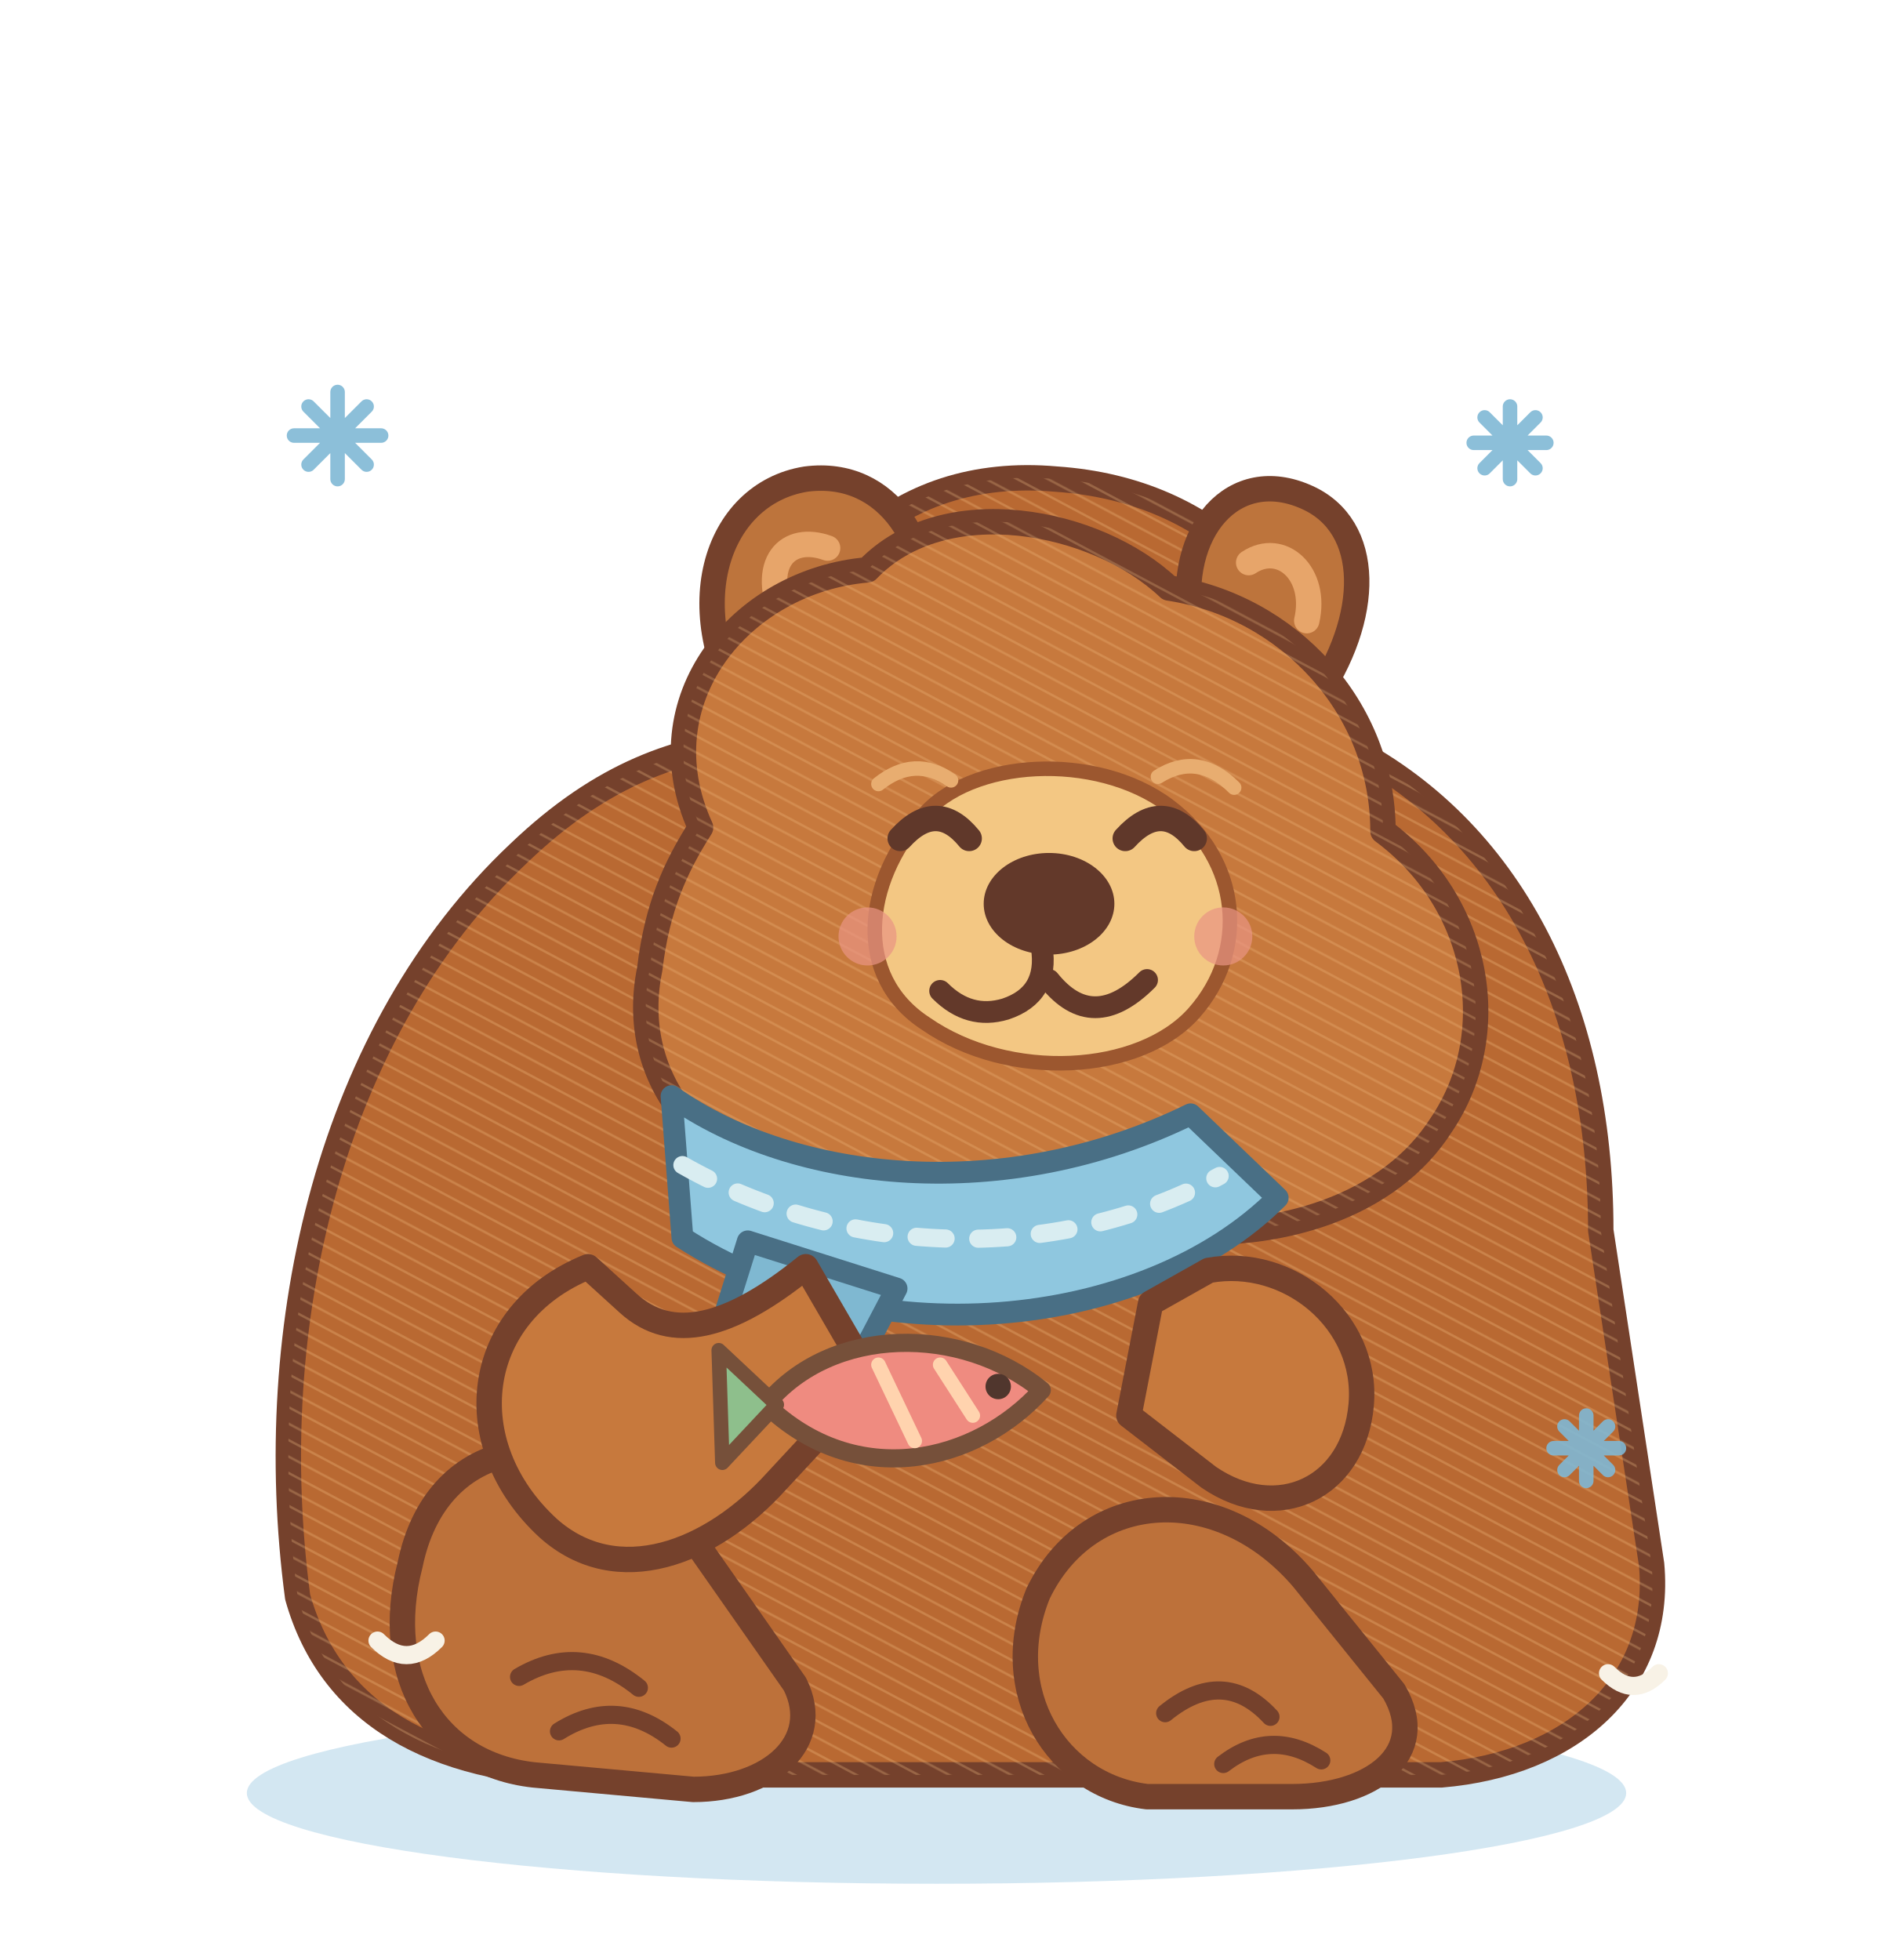
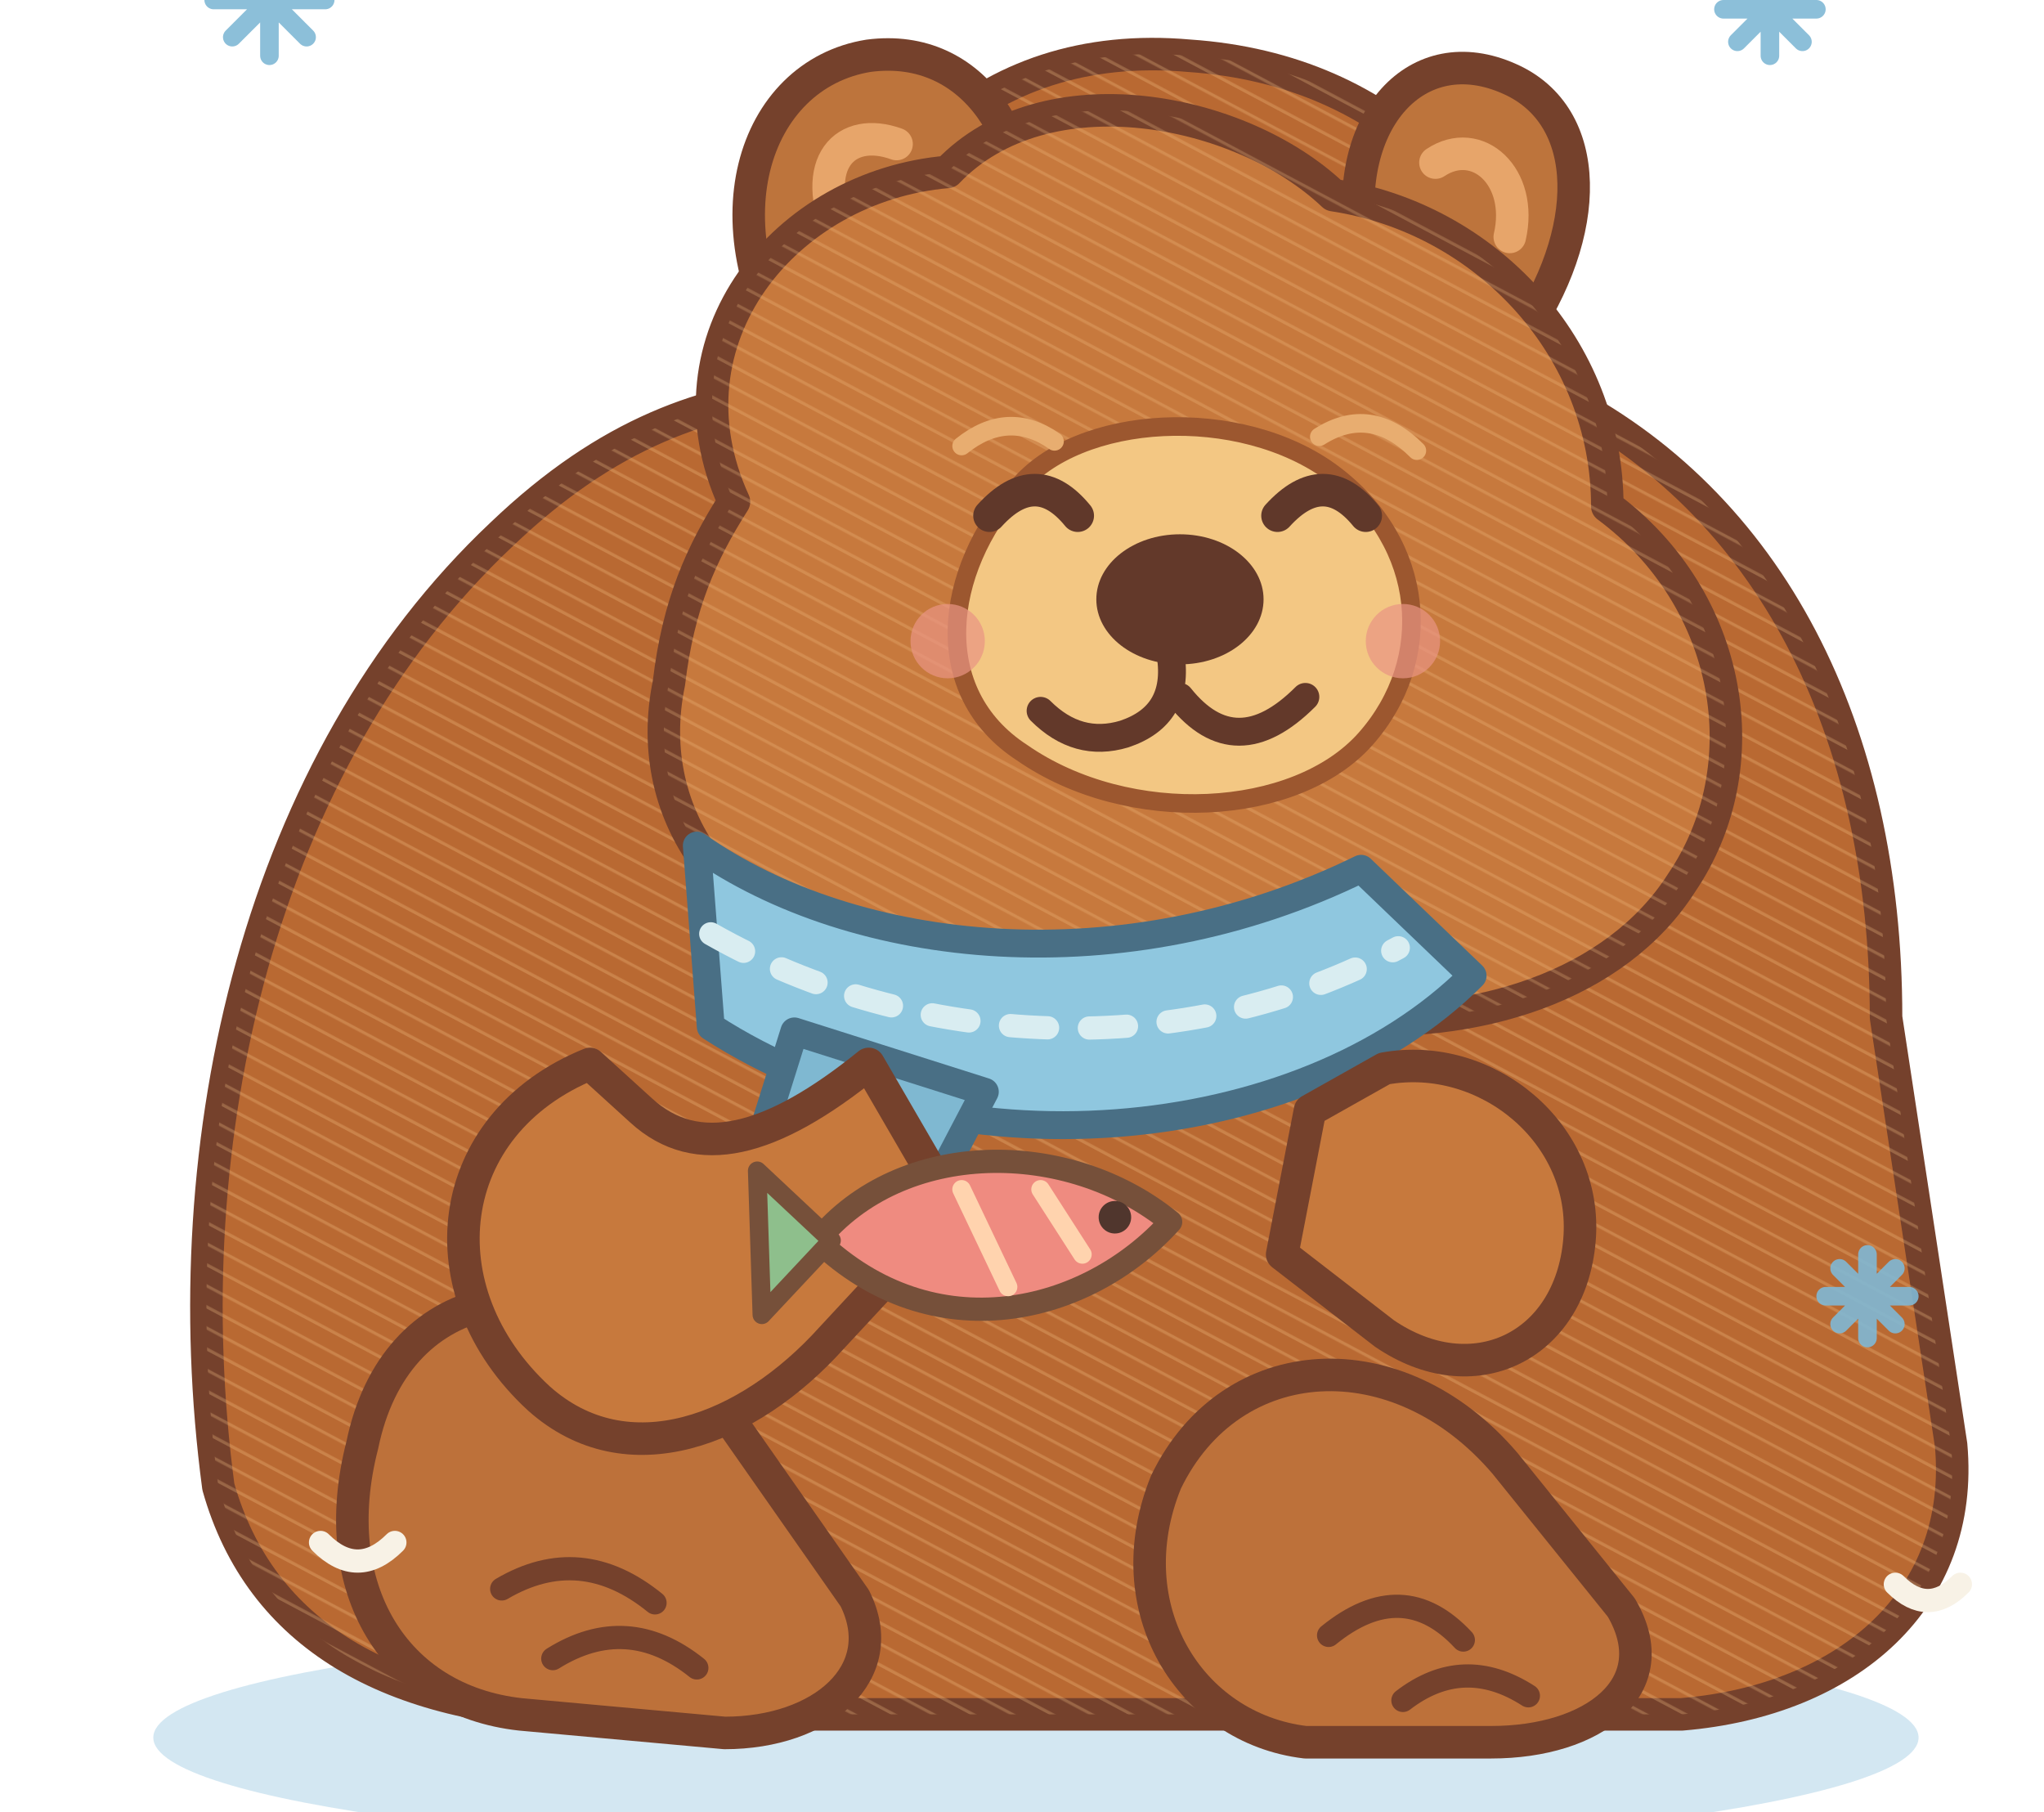
- <svg xmlns="http://www.w3.org/2000/svg" viewBox="0 0 520 540" role="img" aria-labelledby="title">
+ <svg xmlns="http://www.w3.org/2000/svg" viewBox="35 120 440 390" role="img" aria-labelledby="title">
  <defs>
    <filter id="grain" x="-10%" y="-10%" width="120%" height="120%">
      <feTurbulence type="fractalNoise" baseFrequency=".7" numOctaves="2" seed="11" result="noise" />
      <feColorMatrix in="noise" type="saturate" values="0" result="mono" />
      <feComponentTransfer>
        <feFuncA type="table" tableValues="0 .13" />
      </feComponentTransfer>
      <feBlend in="SourceGraphic" mode="multiply" />
    </filter>
    <pattern id="pencil" width="8" height="8" patternUnits="userSpaceOnUse" patternTransform="rotate(28)">
      <path d="M0 1H8 M0 5H8" stroke="#f8c58a" stroke-width=".65" opacity=".38" />
    </pattern>
  </defs>
  <ellipse cx="258" cy="494" rx="190" ry="25" fill="#b6d7e9" opacity=".6" />
  <path d="M82 440C72 365 91 284 143 235C166 213 187 206 209 204C217 158 246 128 291 132C335 135 362 165 370 205C416 228 441 277 441 339L455 431C458 464 433 486 397 489L161 489C119 488 91 472 82 440Z" fill="#b96932" stroke="#75412c" stroke-width="7" stroke-linecap="round" stroke-linejoin="round" />
  <path d="M82 440C72 365 91 284 143 235C166 213 187 206 209 204C217 158 246 128 291 132C335 135 362 165 370 205C416 228 441 277 441 339L455 431C458 464 433 486 397 489L161 489C119 488 91 472 82 440Z" fill="url(#pencil)" opacity=".72" />
  <path d="M208 201C186 169 197 136 222 132C245 129 258 151 255 174Z" fill="#bd743c" stroke="#75412c" stroke-width="7" stroke-linejoin="round" />
  <path d="M216 171C209 155 217 147 228 151" fill="none" stroke="#e7a56a" stroke-width="7" stroke-linecap="round" />
  <path d="M328 172C324 146 340 128 360 137C378 145 378 170 362 193Z" fill="#bd743c" stroke="#75412c" stroke-width="7" stroke-linejoin="round" />
  <path d="M344 155C353 149 363 158 360 171" fill="none" stroke="#e7a56a" stroke-width="7" stroke-linecap="round" />
  <path d="M193 228C177 193 204 160 239 157C260 135 302 143 322 162C355 167 381 195 381 229C408 249 414 285 397 310C383 332 353 342 321 339L227 328C192 322 173 296 179 267C181 250 186 239 193 228Z" fill="#c7793d" stroke="#75412c" stroke-width="7" stroke-linecap="round" stroke-linejoin="round" />
  <path d="M193 228C177 193 204 160 239 157C260 135 302 143 322 162C355 167 381 195 381 229C408 249 414 285 397 310C383 332 353 342 321 339L227 328C192 322 173 296 179 267C181 250 186 239 193 228Z" fill="url(#pencil)" opacity=".65" />
  <path d="M254 225C267 209 302 207 322 222C342 237 344 262 329 279C314 296 278 298 255 282C235 269 238 243 254 225Z" fill="#f3c783" stroke="#9c572f" stroke-width="4" />
  <path d="M242 216Q252 208 262 215 M319 214Q330 207 340 217" fill="none" stroke="#e8ad70" stroke-width="4" stroke-linecap="round" />
  <path d="M248 231Q258 220 267 231" fill="none" stroke="#60382a" stroke-width="7" stroke-linecap="round" />
  <path d="M310 231Q320 220 329 231" fill="none" stroke="#60382a" stroke-width="7" stroke-linecap="round" />
  <ellipse cx="289" cy="249" rx="18" ry="14" fill="#63392a" />
  <path d="M287 261Q289 274 277 278Q267 281 259 273 M289 270Q301 285 316 270" fill="none" stroke="#63392a" stroke-width="6" stroke-linecap="round" stroke-linejoin="round" />
  <circle cx="239" cy="258" r="8" fill="#e99483" opacity=".7" />
  <circle cx="337" cy="258" r="8" fill="#e99483" opacity=".7" />
  <path d="M185 302C219 326 277 332 328 307L352 330C315 367 239 374 188 341Z" fill="#8fc7df" stroke="#496f85" stroke-width="6" stroke-linejoin="round" />
  <path d="M188 321C232 346 290 349 336 324" fill="none" stroke="#d9edf1" stroke-width="5" stroke-dasharray="8 9" stroke-linecap="round" />
  <path d="M206 342L190 393Q205 411 225 397L247 355Z" fill="#7fb8d1" stroke="#496f85" stroke-width="6" stroke-linejoin="round" />
  <path d="M199 368l10 7m-13 5 10 7m9-29 10 7" stroke="#d9edf1" stroke-width="4" stroke-linecap="round" />
  <path d="M113 431C120 397 153 390 184 414L219 464C227 480 212 493 191 493L147 489C120 486 105 462 113 431Z" fill="#bd713a" stroke="#75412c" stroke-width="7" stroke-linejoin="round" />
  <path d="M286 439C300 410 336 408 359 435L384 466C394 483 378 495 356 495H316C291 492 275 466 286 439Z" fill="#bd713a" stroke="#75412c" stroke-width="7" stroke-linejoin="round" />
  <path d="M143 462Q160 452 176 465 M154 477Q170 467 185 479 M321 472Q337 459 350 473 M337 486Q350 476 364 485" fill="none" stroke="#75412c" stroke-width="5" stroke-linecap="round" />
  <path d="M162 349C130 362 126 398 151 421C170 438 196 428 214 408L240 380L222 349C201 366 185 370 173 359Z" fill="#c7793d" stroke="#75412c" stroke-width="7" stroke-linejoin="round" />
  <path d="M333 350C355 346 377 364 375 387C373 410 352 420 333 407L311 390L317 359Z" fill="#c7793d" stroke="#75412c" stroke-width="7" stroke-linejoin="round" />
  <path d="M211 387C229 365 265 365 287 383C269 403 236 411 211 387Z" fill="#ef8b80" stroke="#76503a" stroke-width="5" stroke-linejoin="round" />
  <path d="M214 387L198 372L199 403Z" fill="#8ebf8c" stroke="#76503a" stroke-width="4" stroke-linejoin="round" />
  <path d="M242 376L252 397M259 376L268 390" fill="none" stroke="#ffd3ae" stroke-width="4" stroke-linecap="round" />
  <circle cx="275" cy="382" r="3.5" fill="#50362d" />
  <g stroke="#80b8d5" stroke-width="4" stroke-linecap="round" opacity=".9">
    <path d="M93 108v24m-12-12h24m-20-8 16 16m0-16-16 16" />
    <path d="M416 112v20m-10-10h20m-17-7 14 14m0-14-14 14" />
    <path d="M437 390v18m-9-9h18m-15-6 12 12m0-12-12 12" />
  </g>
  <path d="M104 452q8 8 16 0m323 9q7 7 14 0" fill="none" stroke="#f8f2e6" stroke-width="5" stroke-linecap="round" />
</svg>
